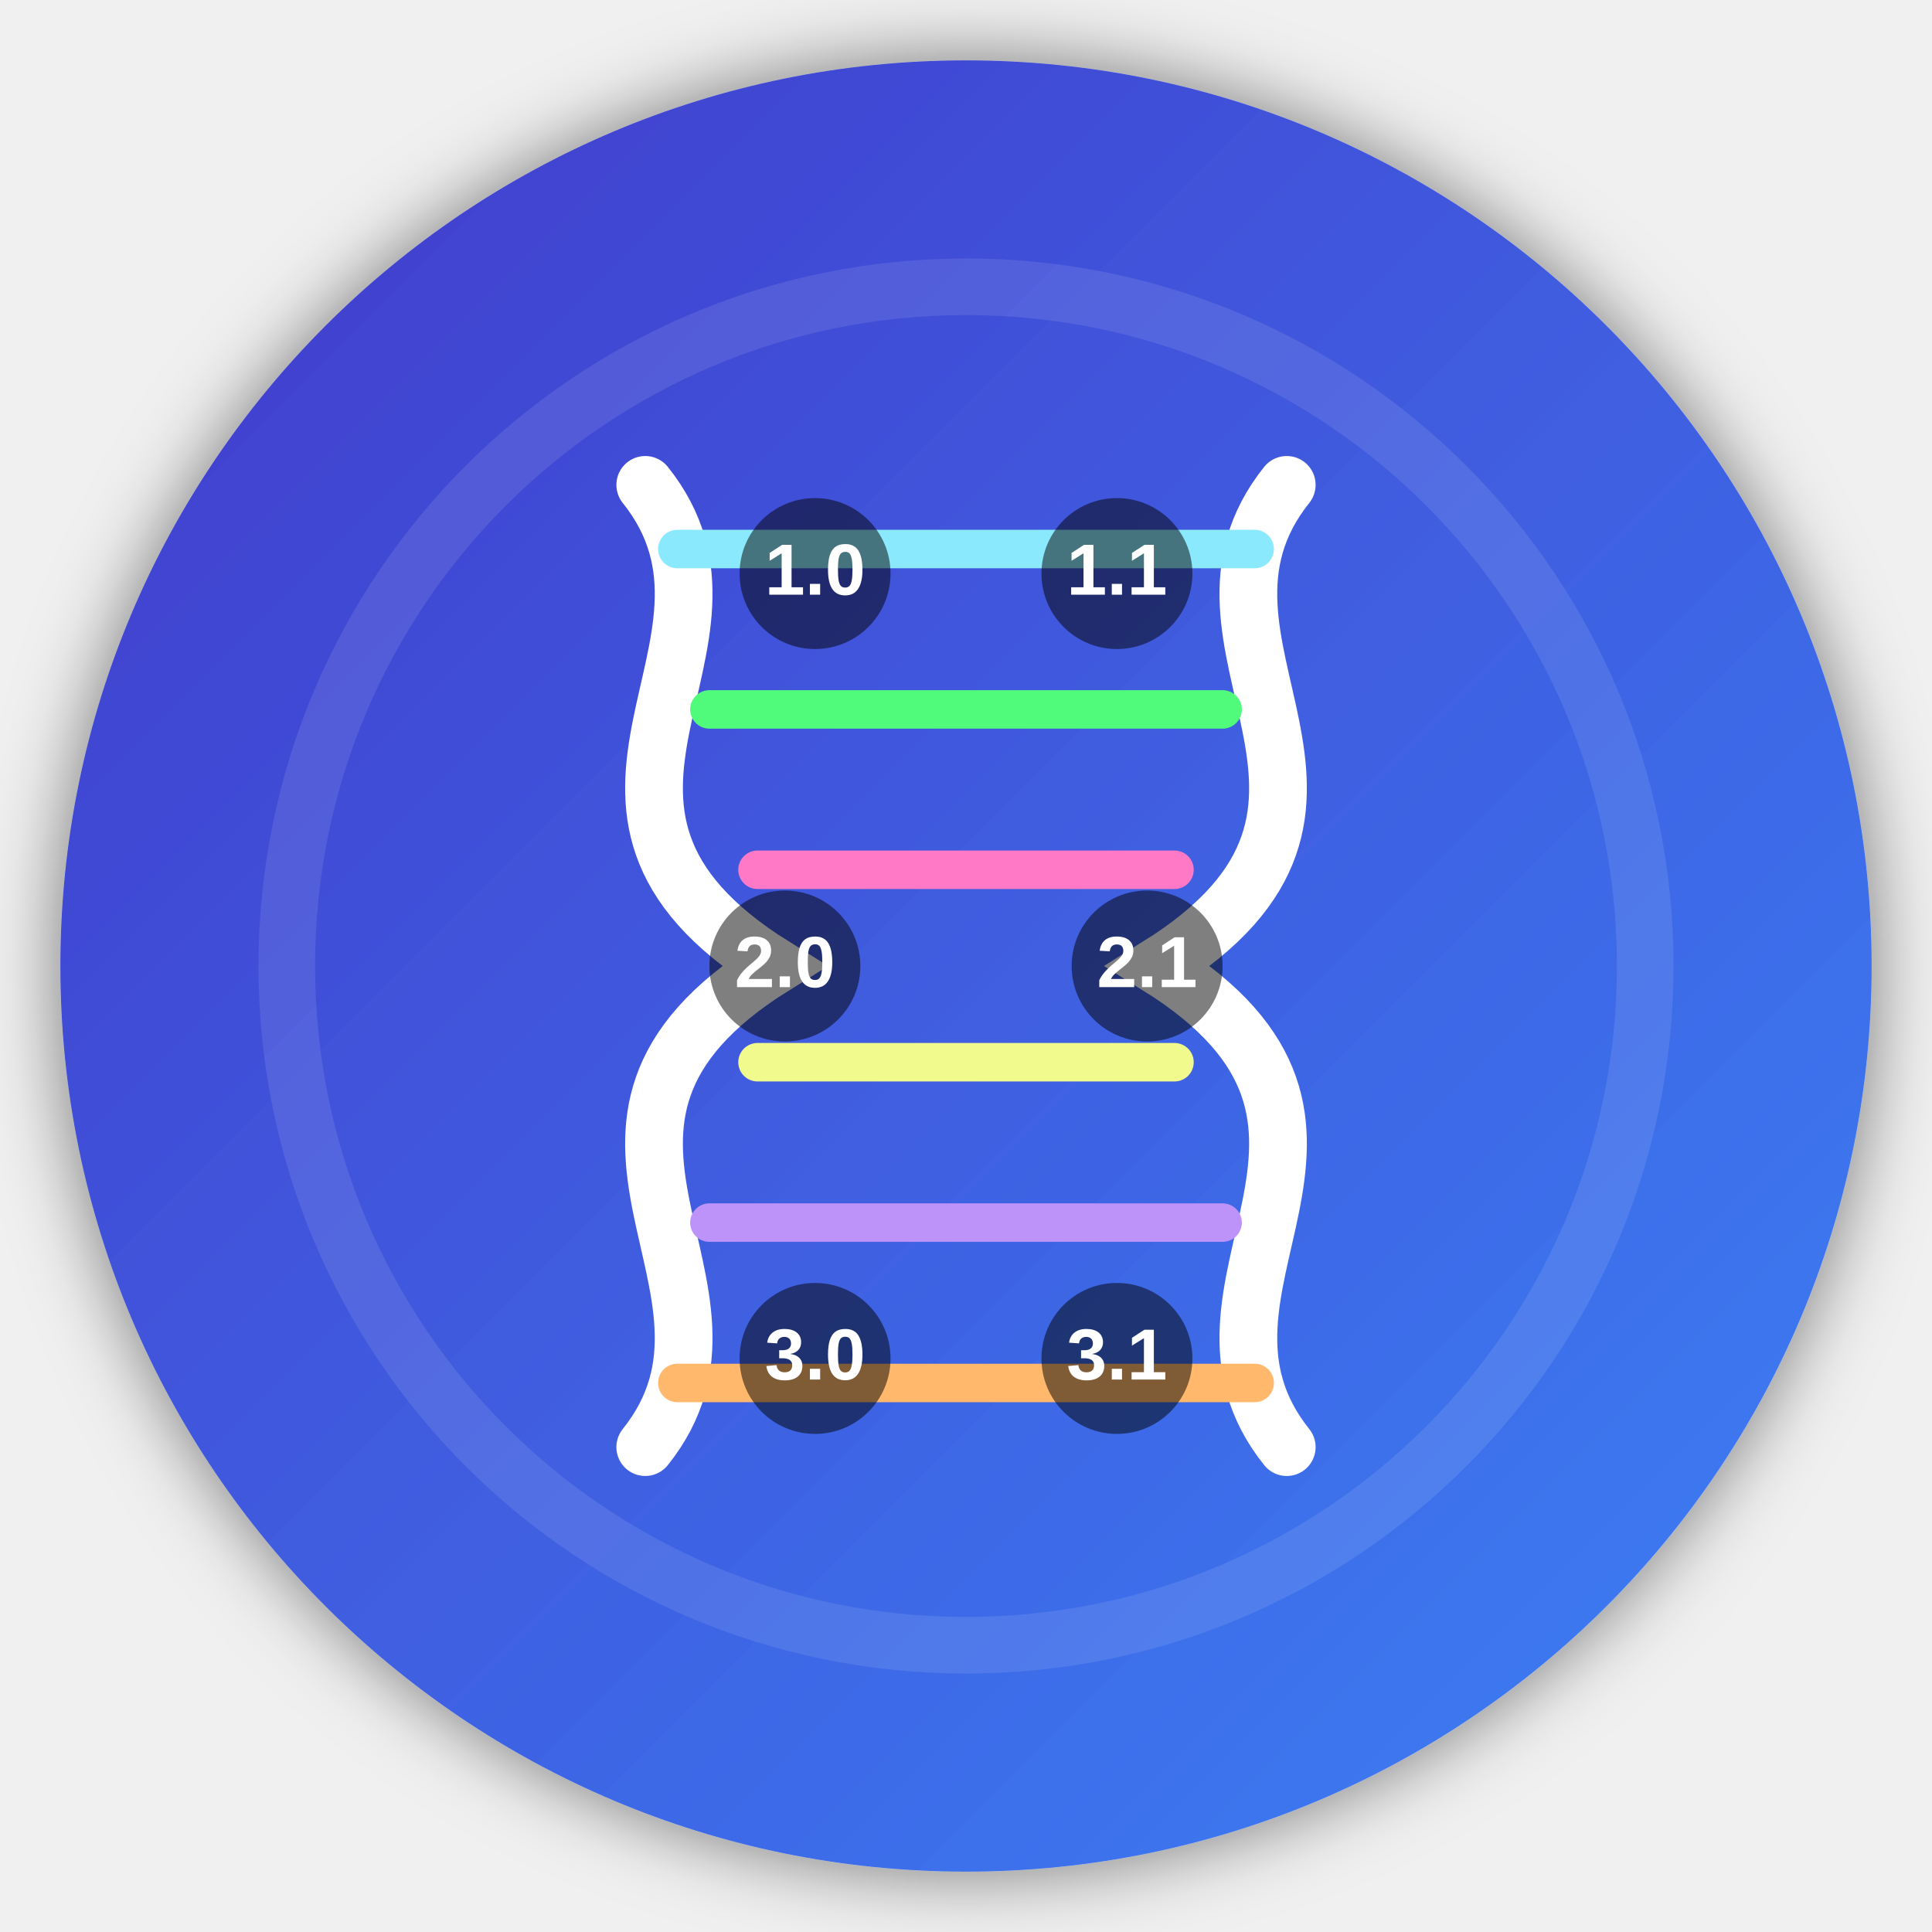
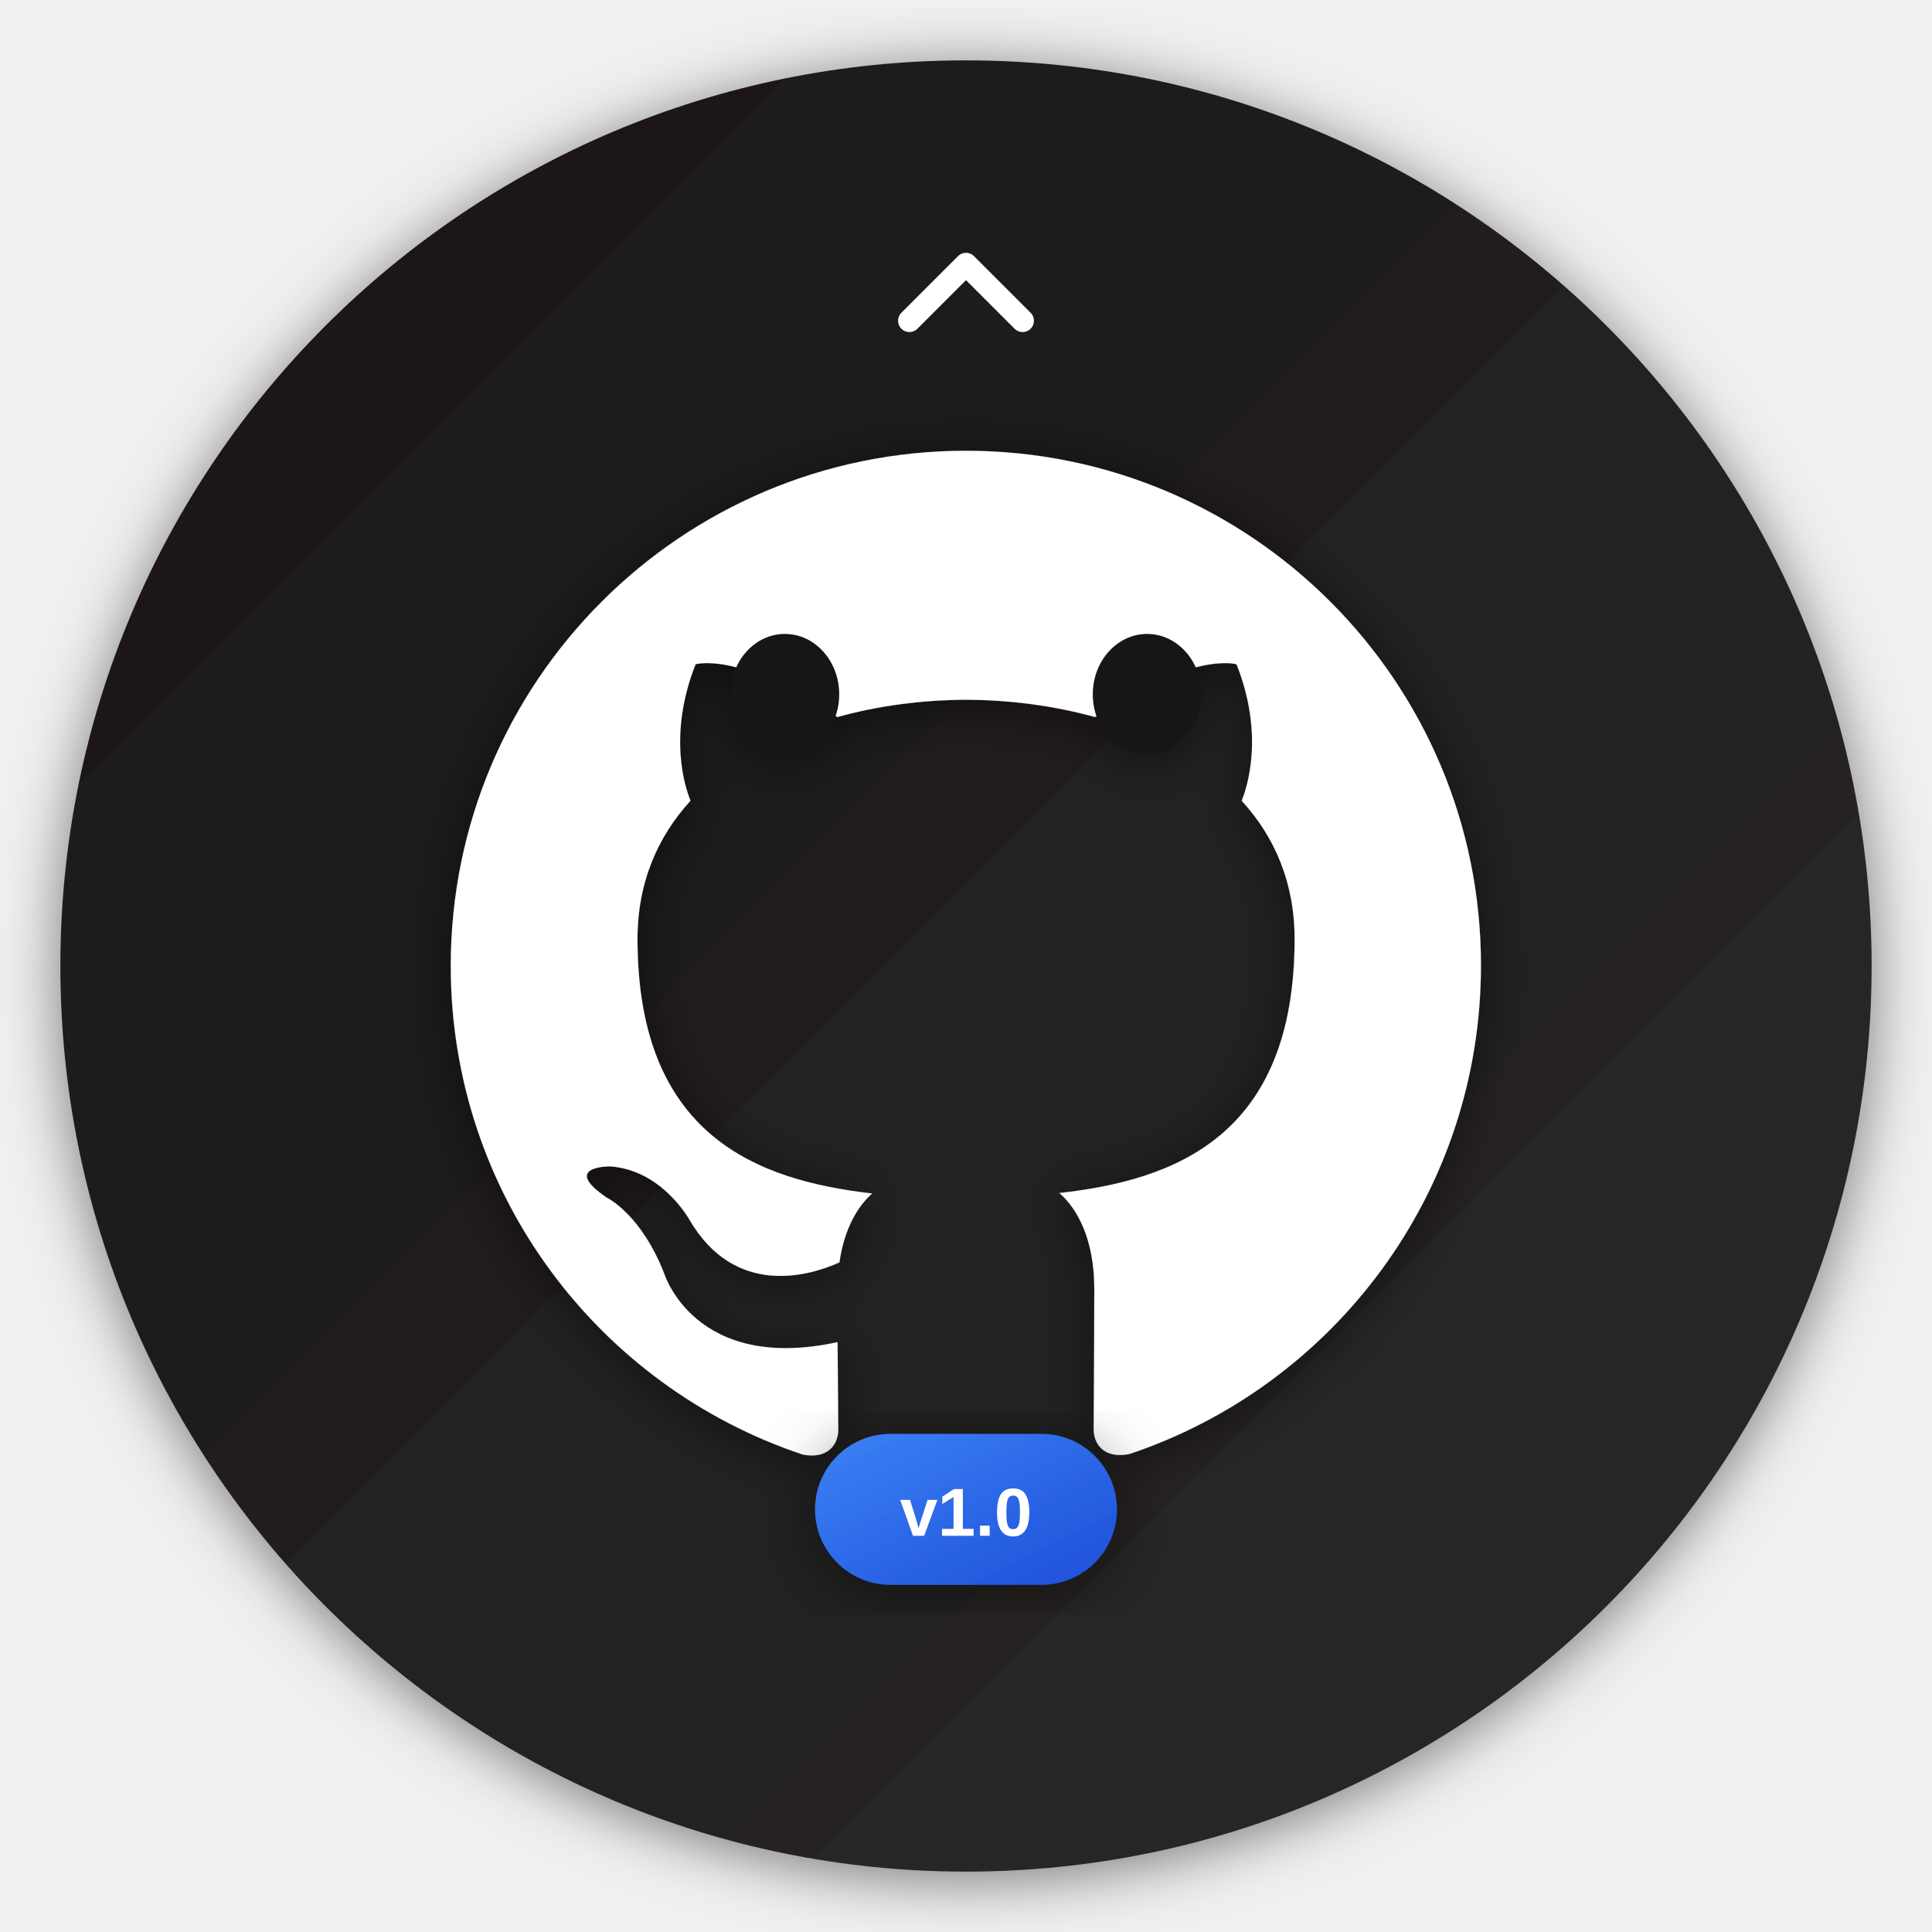
<svg xmlns="http://www.w3.org/2000/svg" viewBox="0 0 512 512" width="512" height="512">
  <defs>
    <linearGradient id="bgGradient" x1="0%" y1="0%" x2="100%" y2="100%">
-       <stop offset="0%" stop-color="#4338ca" />
-       <stop offset="100%" stop-color="#3b82f6" />
+       <stop offset="0%" stop-color="#171515" />
+       <stop offset="100%" stop-color="#2b2b2b" />
+     </linearGradient>
+     <linearGradient id="ringGradient" x1="0%" y1="0%" x2="100%" y2="100%">
+       <stop offset="0%" stop-color="#60A5FA" />
+       <stop offset="50%" stop-color="#3B82F6" />
+       <stop offset="100%" stop-color="#2563EB" />
+     </linearGradient>
+     <filter id="blueGlow" x="-15%" y="-15%" width="130%" height="130%">
+       <feGaussianBlur stdDeviation="4" result="blur" />
+       <feFlood flood-color="#60A5FA" flood-opacity="0.7" result="floodFill" />
+       <feComposite in="floodFill" in2="blur" operator="in" result="coloredBlur" />
+       <feComposite in="SourceGraphic" in2="coloredBlur" operator="over" />
+     </filter>
+     <linearGradient id="badgeGradient" x1="0%" y1="0%" x2="100%" y2="100%">
+       <stop offset="0%" stop-color="#3B82F6" />
+       <stop offset="100%" stop-color="#1D4ED8" />
    </linearGradient>
    <filter id="shadow" x="-20%" y="-20%" width="140%" height="140%">
-       <feGaussianBlur in="SourceAlpha" stdDeviation="10" />
-       <feOffset dx="0" dy="0" result="offsetblur" />
+       <feGaussianBlur in="SourceAlpha" stdDeviation="8" />
+       <feOffset dx="0" dy="2" result="offsetblur" />
      <feComponentTransfer>
        <feFuncA type="linear" slope="0.5" />
      </feComponentTransfer>
      <feMerge>
        <feMergeNode />
        <feMergeNode in="SourceGraphic" />
      </feMerge>
    </filter>
  </defs>
  <circle cx="256" cy="256" r="240" fill="url(#bgGradient)" filter="url(#shadow)" />
-   <circle cx="256" cy="256" r="180" fill="none" stroke="rgba(255,255,255,0.1)" stroke-width="15" />
-   <g transform="translate(256, 256) scale(0.85)">
-     <path d="M-100,-150 C-60,-100 -140,-50 -60,0 C-140,50 -60,100 -100,150" fill="none" stroke="#ffffff" stroke-width="18" stroke-linecap="round" />
-     <path d="M100,-150 C60,-100 140,-50 60,0 C140,50 60,100 100,150" fill="none" stroke="#ffffff" stroke-width="18" stroke-linecap="round" />
-     <line x1="-90" y1="-130" x2="90" y2="-130" stroke="#8be9fd" stroke-width="12" stroke-linecap="round" />
-     <line x1="-80" y1="-80" x2="80" y2="-80" stroke="#50fa7b" stroke-width="12" stroke-linecap="round" />
-     <line x1="-65" y1="-30" x2="65" y2="-30" stroke="#ff79c6" stroke-width="12" stroke-linecap="round" />
-     <line x1="-65" y1="30" x2="65" y2="30" stroke="#f1fa8c" stroke-width="12" stroke-linecap="round" />
-     <line x1="-80" y1="80" x2="80" y2="80" stroke="#bd93f9" stroke-width="12" stroke-linecap="round" />
-     <line x1="-90" y1="130" x2="90" y2="130" stroke="#ffb86c" stroke-width="12" stroke-linecap="round" />
+   <g transform="translate(256, 70)">
+     <path d="M-15,15 L0,0 L15,15" stroke="#FFFFFF" stroke-width="6" fill="none" stroke-linecap="round" stroke-linejoin="round" />
  </g>
-   <g transform="translate(256, 256) scale(0.8)">
-     <circle cx="-50" cy="-130" r="25" fill="rgba(0,0,0,0.5)" />
-     <circle cx="50" cy="-130" r="25" fill="rgba(0,0,0,0.5)" />
-     <circle cx="-60" cy="0" r="25" fill="rgba(0,0,0,0.5)" />
-     <circle cx="60" cy="0" r="25" fill="rgba(0,0,0,0.5)" />
-     <circle cx="-50" cy="130" r="25" fill="rgba(0,0,0,0.5)" />
-     <circle cx="50" cy="130" r="25" fill="rgba(0,0,0,0.5)" />
+   <g transform="translate(256, 256) scale(0.80)" filter="url(#shadow)">
+     <path d="M0 -170.68c-94.25 0-170.68 76.42-170.68 170.68 0 75.39 48.88 139.3 116.71 161.87 8.54 1.57 11.66-3.7 11.66-8.24 0-4.06-0.14-14.78-0.23-29.03-47.48 10.31-57.5-22.88-57.5-22.88-7.76-19.73-18.95-24.96-18.95-24.96-15.52-10.59 1.17-10.38 1.17-10.38 17.15 1.21 26.18 17.62 26.18 17.62 15.24 26.1 40 18.56 49.72 14.18 1.55-11.04 5.97-18.56 10.85-22.83-37.9-4.31-77.75-18.95-77.75-84.33 0-18.61 6.64-33.85 17.56-45.77-1.77-4.32-7.61-21.7 1.67-45.2 0 0 14.32-4.59 46.93 17.49 13.6-3.79 28.2-5.68 42.7-5.74 14.5 0.06 29.1 1.95 42.73 5.74 32.57-22.08 46.86-17.49 46.86-17.49 9.3 23.5 3.46 40.88 1.69 45.2 10.94 11.92 17.54 27.16 17.54 45.77 0 65.53-39.93 79.96-77.94 84.18 6.12 5.25 11.58 15.66 11.58 31.54 0 22.77-0.21 41.16-0.21 46.74 0 4.56 3.08 9.86 11.74 8.21 67.73-22.6 116.55-86.48 116.55-161.84C170.68-94.25 94.25-170.68 0-170.68z" fill="#FFFFFF" />
+     <ellipse cx="-60" cy="-90" rx="18" ry="20" fill="#171515" />
+     <ellipse cx="60" cy="-90" rx="18" ry="20" fill="#171515" />
  </g>
-   <g transform="translate(256, 256) scale(0.8)">
-     <text x="-50" y="-123" font-family="Arial, sans-serif" font-weight="bold" font-size="24" fill="#ffffff" text-anchor="middle">1.0</text>
-     <text x="50" y="-123" font-family="Arial, sans-serif" font-weight="bold" font-size="24" fill="#ffffff" text-anchor="middle">1.1</text>
-     <text x="-60" y="7" font-family="Arial, sans-serif" font-weight="bold" font-size="24" fill="#ffffff" text-anchor="middle">2.0</text>
-     <text x="60" y="7" font-family="Arial, sans-serif" font-weight="bold" font-size="24" fill="#ffffff" text-anchor="middle">2.1</text>
-     <text x="-50" y="137" font-family="Arial, sans-serif" font-weight="bold" font-size="24" fill="#ffffff" text-anchor="middle">3.0</text>
-     <text x="50" y="137" font-family="Arial, sans-serif" font-weight="bold" font-size="24" fill="#ffffff" text-anchor="middle">3.1</text>
+   <g transform="translate(256, 400)">
+     <rect x="-40" y="-20" width="80" height="40" rx="20" fill="url(#badgeGradient)" filter="url(#shadow)" />
+     <text x="0" y="7" font-family="Arial, sans-serif" font-weight="bold" font-size="18" fill="#FFFFFF" text-anchor="middle">v1.0</text>
  </g>
</svg>
